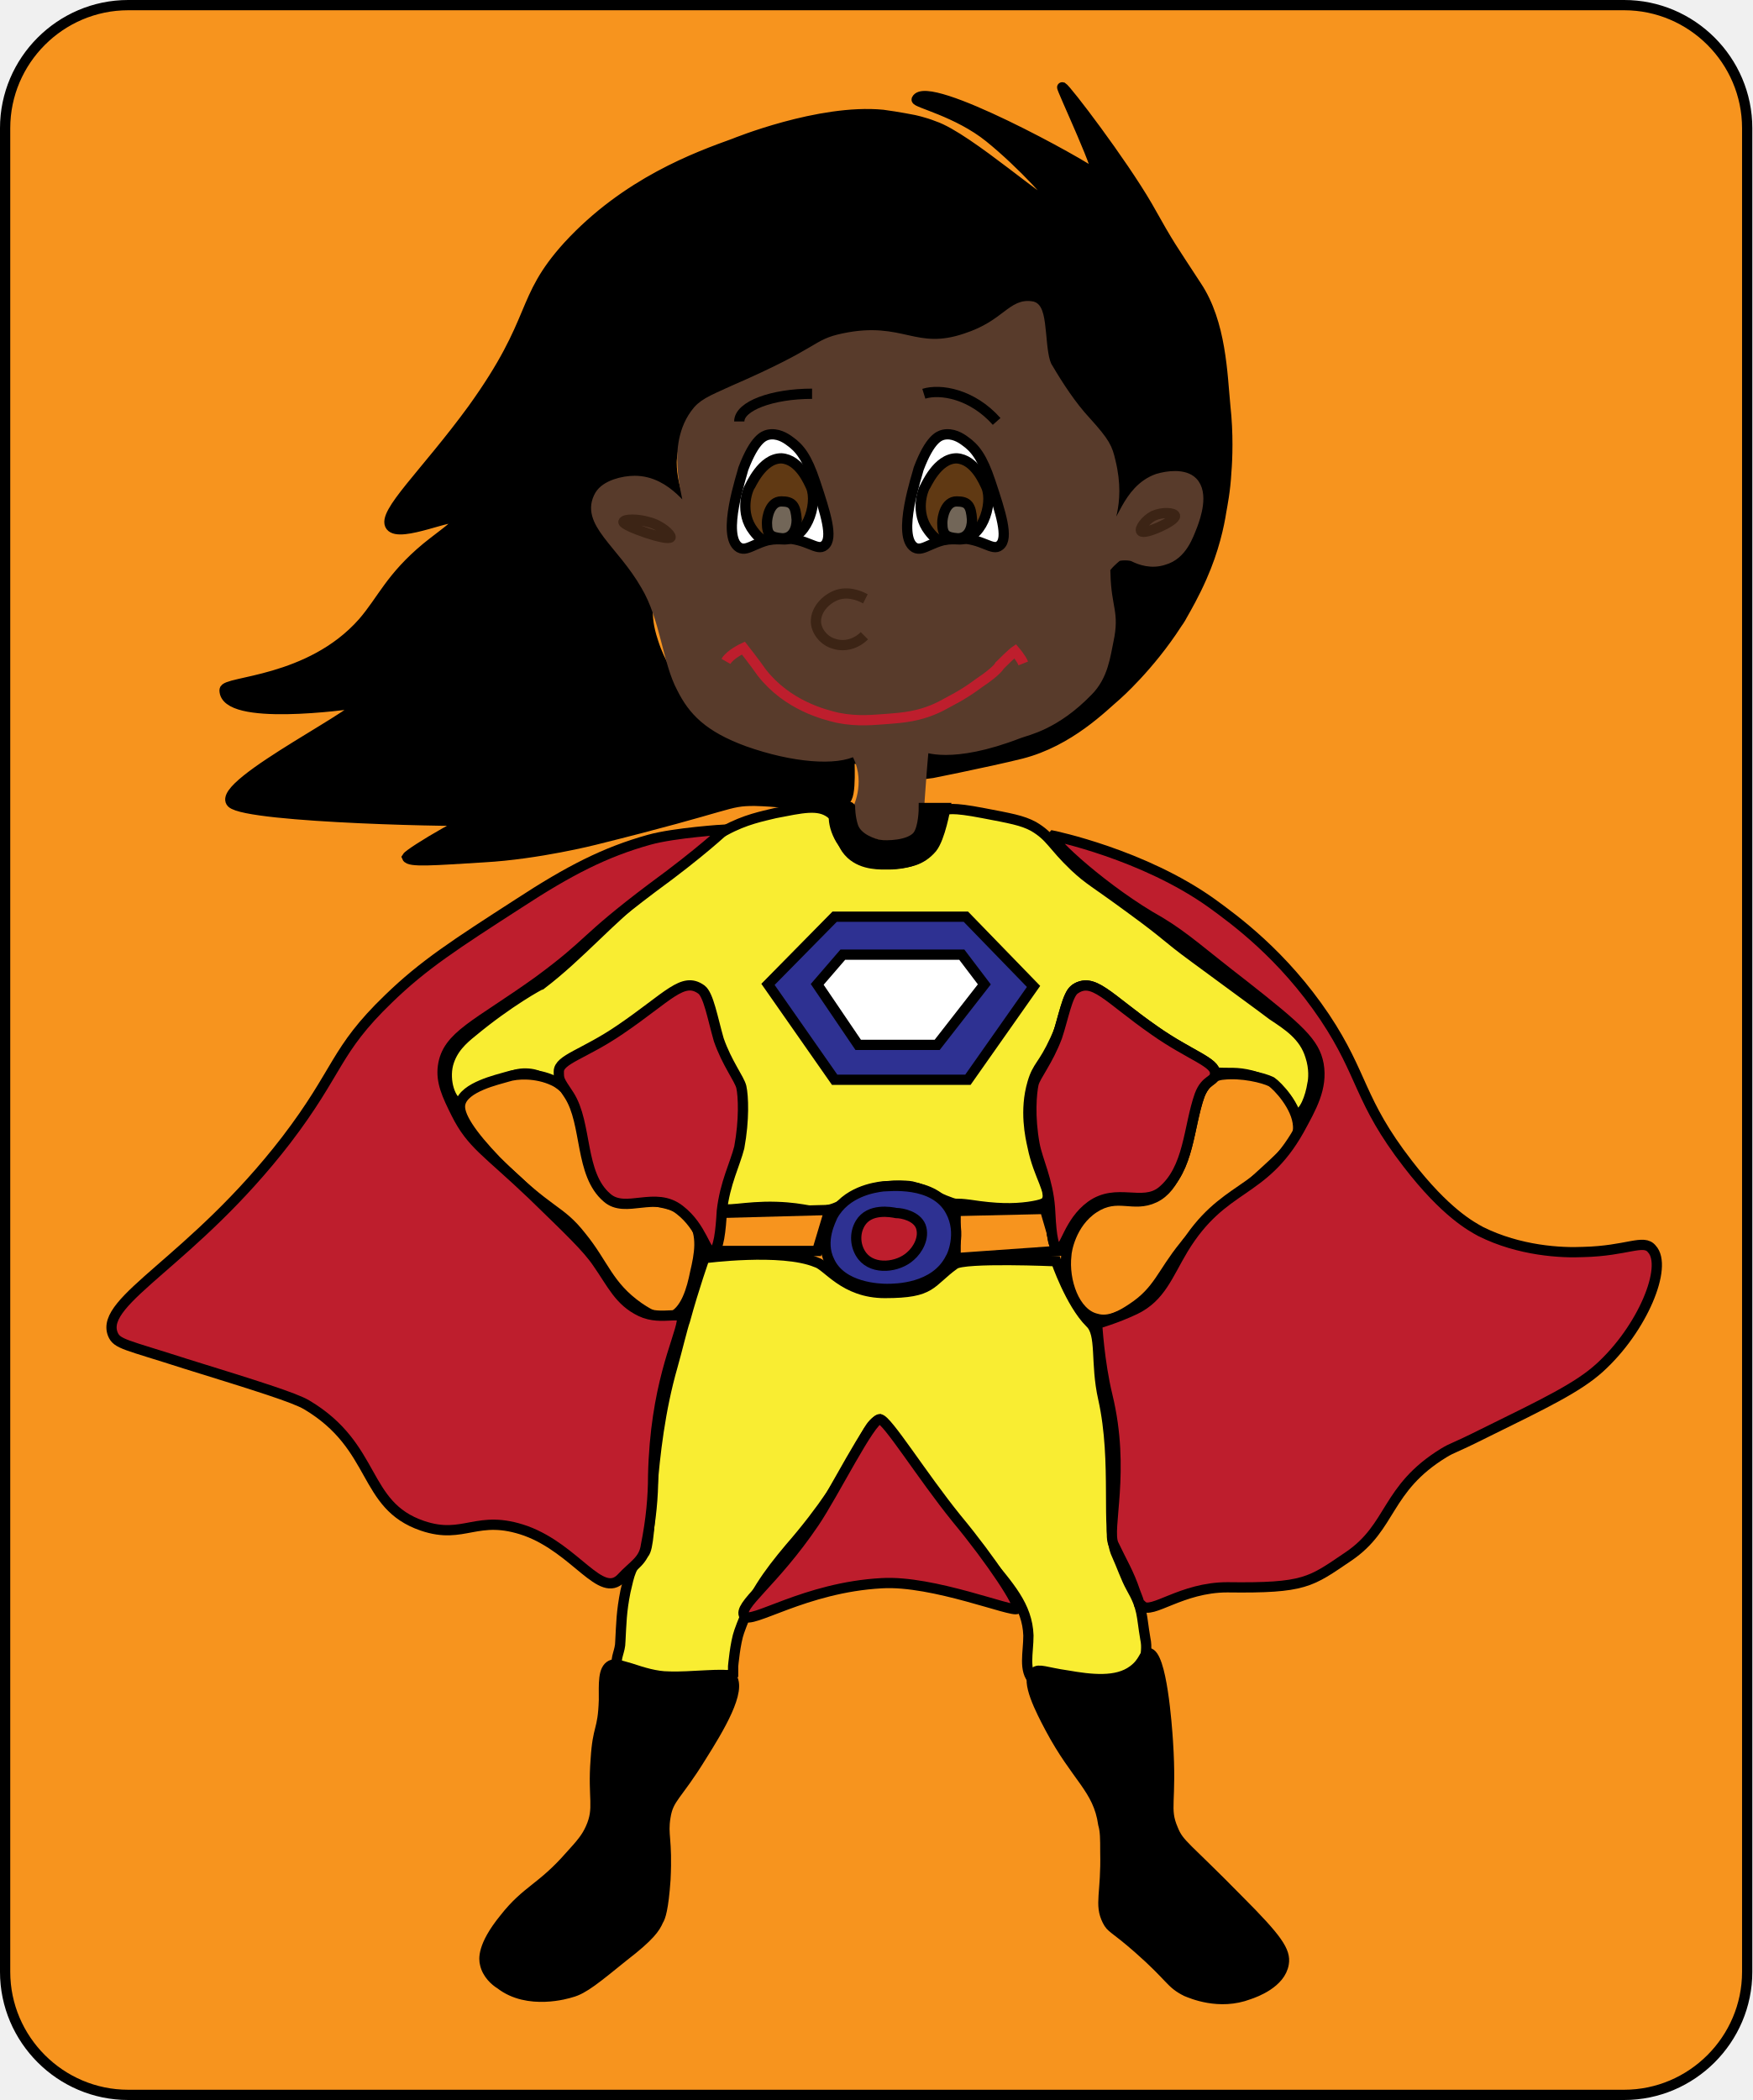
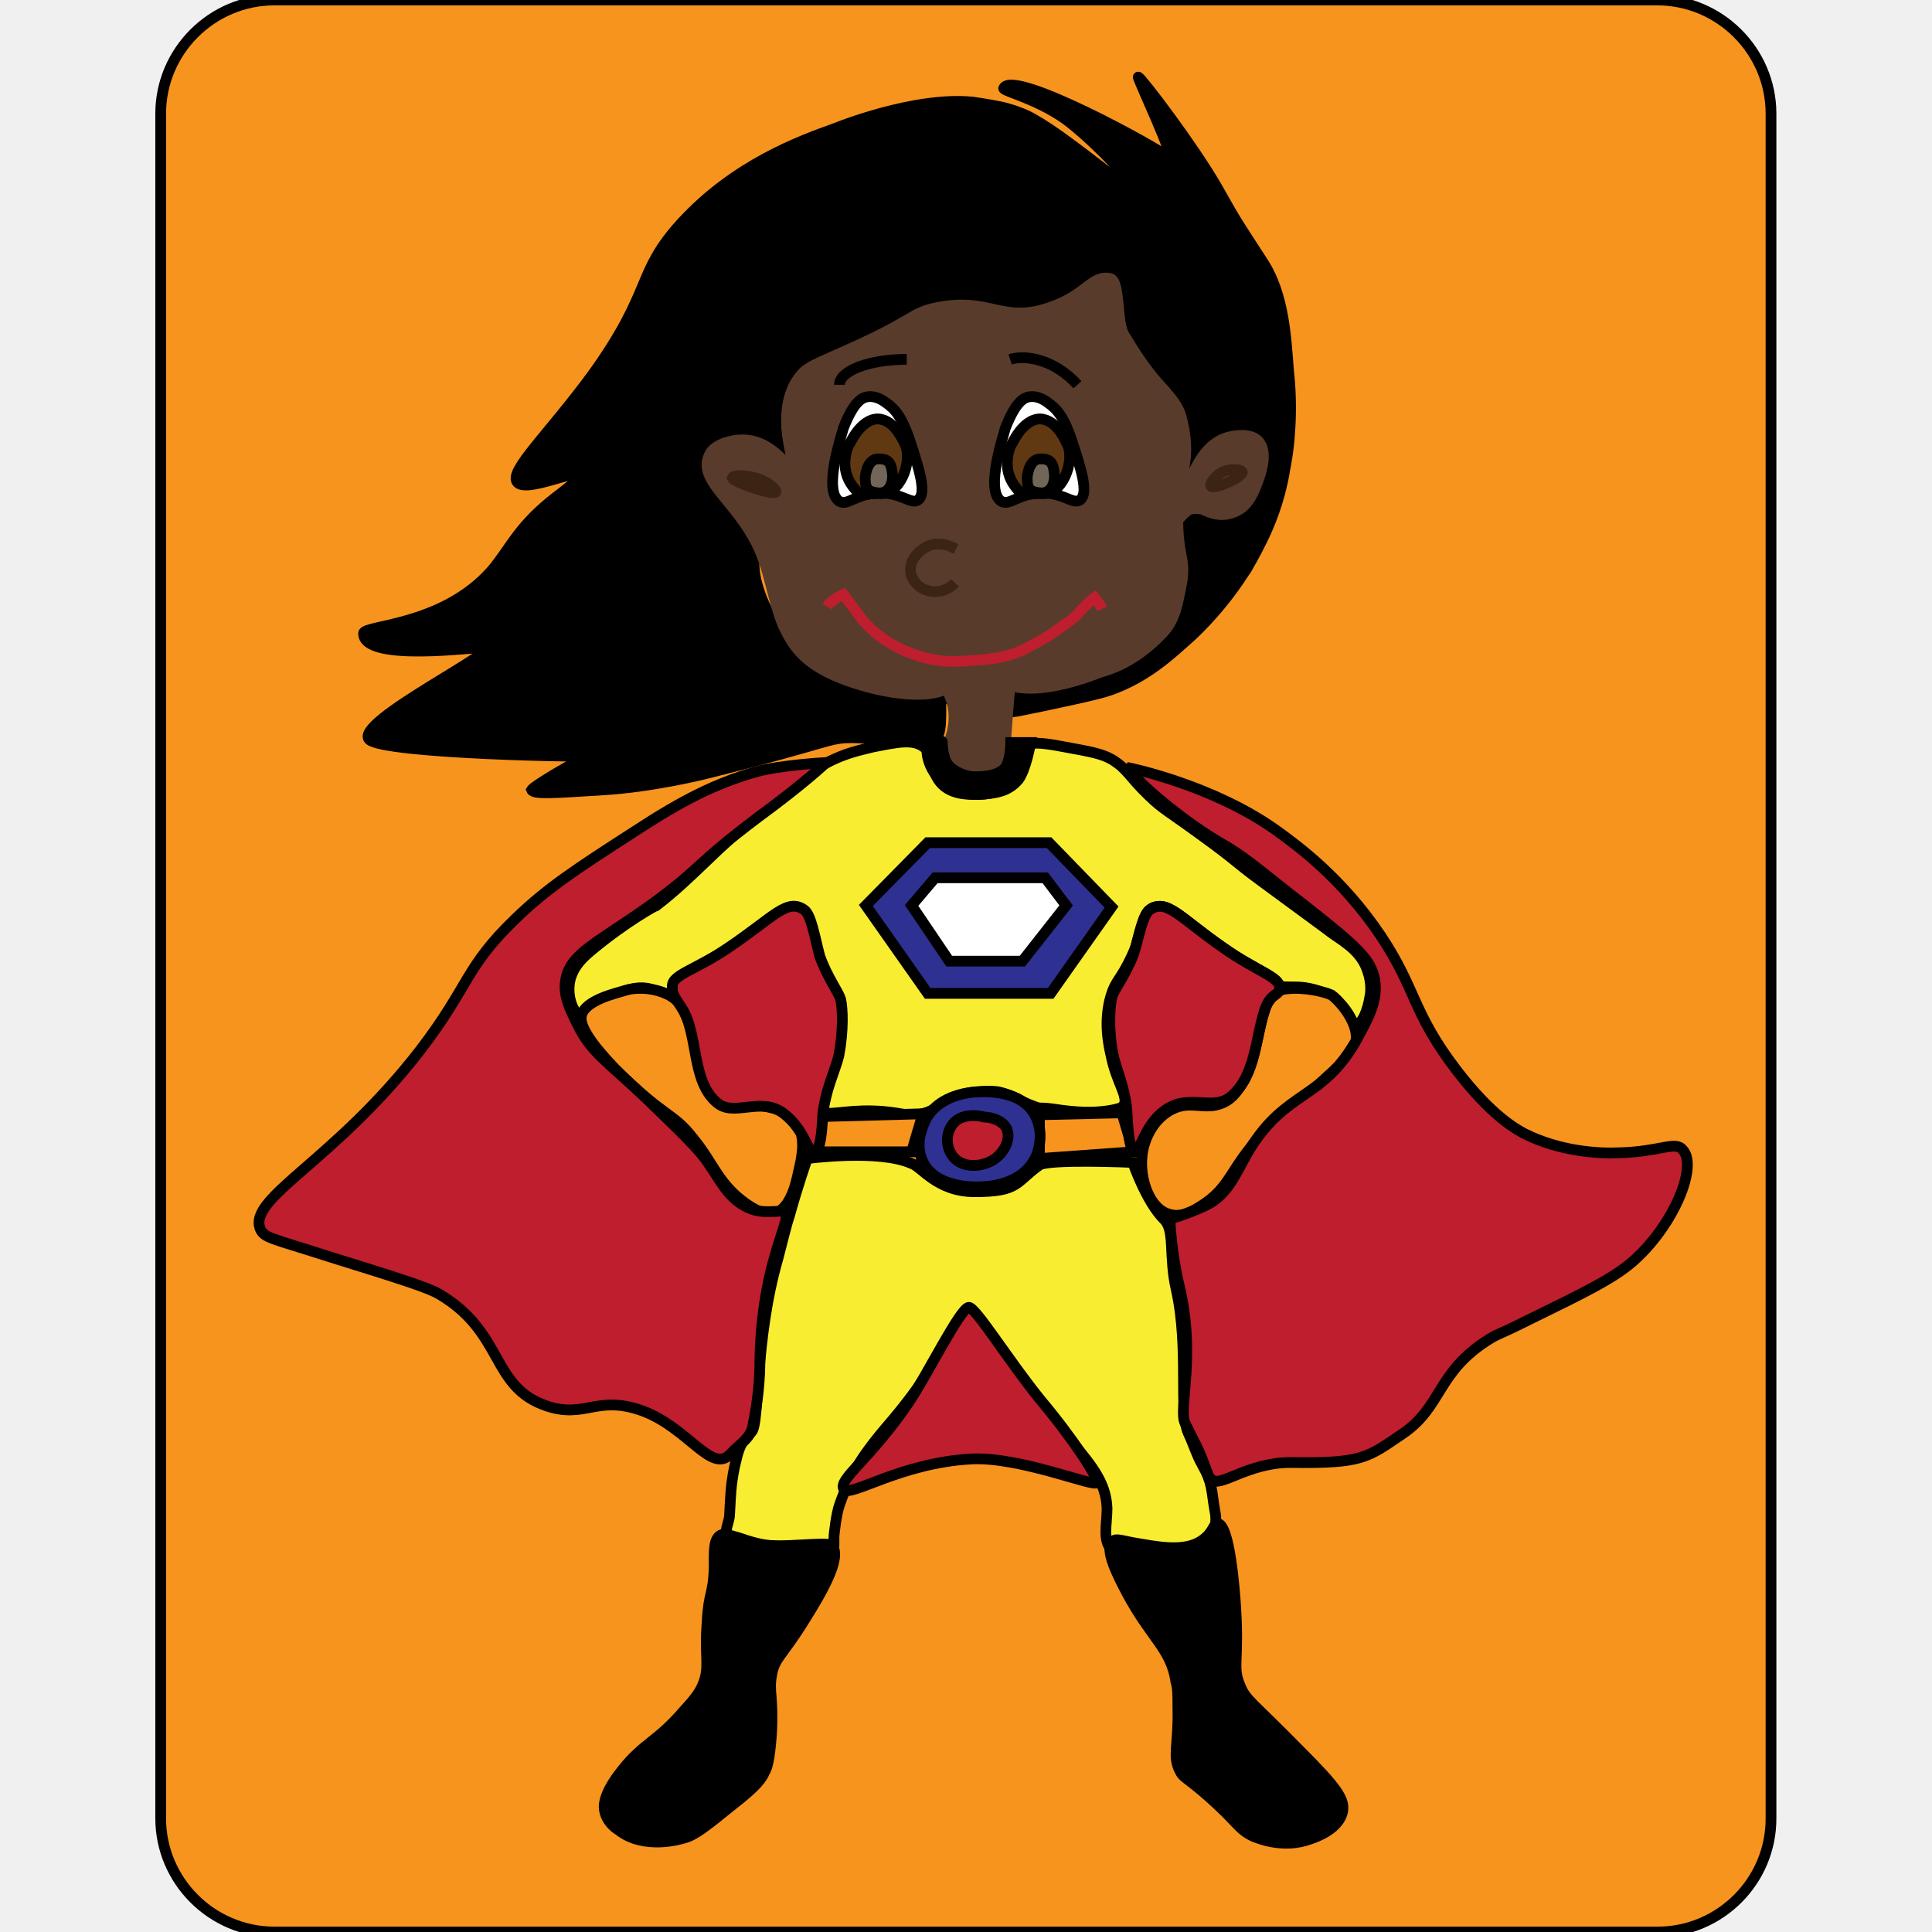
- <svg xmlns="http://www.w3.org/2000/svg" version="1.1" id="Layer_1" x="0px" y="0px" viewBox="0 0 170.9 204.8" enable-background="new 0 0 170.9 204.8" xml:space="preserve">
-   <path fill="#F7941E" stroke="#000000" stroke-miterlimit="10" d="M158.4,204.3H12.5c-6.6,0-12-5.4-12-12V12.5c0-6.6,5.4-12,12-12  h145.9c6.6,0,12,5.4,12,12v179.8C170.4,198.9,165,204.3,158.4,204.3z" />
-   <path stroke="#000000" stroke-miterlimit="10" d="M21.9,67.3c0-0.9,8.3-0.7,13.5-6.6c1.9-2.2,2.7-4.4,6.2-7.3  c1.6-1.3,3.3-2.4,3.1-2.8c-0.3-0.7-5.7,1.9-6.6,0.7c-0.9-1.2,3.4-5.1,8-11.4c6.4-8.9,4.5-10.6,9.3-15.9c5.7-6.2,12.6-8.7,16.2-10  c0,0,8.3-3.4,14.5-2.8c1.5,0.2,3,0.5,3,0.5c0,0,1,0.2,2,0.6c3.3,1.1,11.3,8.3,11.9,7.9c0.3-0.3-3.4-4.3-6.5-6.8  c-3.1-2.5-7.2-3.4-7.1-3.7c1-2.1,16.4,6.4,17.4,7.3c1.1,0.9-3.4-8.6-3.2-8.5c0.4,0.2,5.8,7.3,8.3,11.6c2.3,4.1,2.2,3.8,4.8,7.8  c2.4,3.6,2.5,8.6,2.8,11.7c0.3,2.7,0.2,5.2,0.1,6.4c-0.1,1.9-0.4,3.3-0.5,3.9c-0.2,1.3-0.7,3.7-1.9,6.4c-0.7,1.6-1.5,3-1.9,3.7  c0,0-0.2,0.4-0.5,0.8c-2.7,4.2-5.9,7-5.9,7c-1.3,1.1-4.6,4.5-9.3,5.7c-3.2,0.8-9.7,2.1-9.8,2.1c0,0,0.2-3.7,0.1-2  c0,0,16.3-2.2,18.4-10.1c0.9-3.4-1.1-9,1-9c1.2,0,1.9,1.1,3.8,0.2c3.1-1.4,5.3-6.4,3.5-8.1c-1-1-3.4-0.6-4.8,0.3  c-2.3,1.5-2.5,4.2-3.1,4.1c-0.8-0.1,0.6-4.6-1.7-8.3c-0.9-1.5-1.6-1.5-3.5-4.1c-1.1-1.6-1.7-2.5-2.1-3.8c-0.7-2.7,0.4-4.2-0.3-4.8  c-1-0.9-3.3,1.3-6.9,2.4c-5.1,1.6-6.1-1.1-11.8,0c-4,0.8-3.1,2.1-10.7,4.8c-1.4,0.5-2.9,1-4.1,2.4c-2,2.3-2.1,5.2-2.1,5.5  c0,2.7,1.3,4.7,1,4.8c-0.4,0.2-1.7-3.3-4.5-3.8c-1.3-0.2-3,0.2-3.8,1.4c-1,1.5-0.3,3.4,0,4.1c1.1,3,3.2,2.7,4.5,5.5  c0.9,2,0,2.5,1,5.5c0.7,2.2,1.8,3.7,2.4,4.5c0.9,1.2,2.1,2.9,4.1,4.1c1.5,1,3.2,1.3,6.6,2.1c0,0,1.5-0.2,6.1,0.6  c-0.2-1.1,0.2,2.9-0.3,3.9c-0.7,1.5-4.7,0.4-9,0.3c-2.8,0-1.9,0.4-15.6,3.8c0,0-5.5,1.4-10.8,1.7c0,0,0,0,0,0  c-4.9,0.3-7.3,0.5-7.5,0C40,83.1,46.9,79,46.5,80c-0.1,0.2-22.3-0.2-23.9-1.7c-1.8-1.8,14.5-9.7,12.1-9.7  C33.9,68.7,21.9,70.4,21.9,67.3z" />
-   <path fill="#583B2B" stroke="#583B2B" stroke-miterlimit="10" d="M89.5,80.8c0,0,0.3-5,0.6-8c0,0,2.6,1.3,9.3-1.3  c0.8-0.3,3.5-0.8,6.7-4.1c1.5-1.5,1.7-3.5,2-4.9c0.6-2.8-0.2-3.1-0.3-6.5c0,0-0.7-0.2,1.1-1.7c0.2-0.2,1.4-0.2,1.7,0  c0.6,0.3,1.7,0.7,2.9,0.3c1.8-0.5,2.4-2.4,2.8-3.4c0.3-0.8,1.1-3.1,0-4.2c-0.8-0.8-2.4-0.6-3.4-0.3c-3.1,1.1-3.5,5-4.5,4.8  c-0.8-0.1,1-2-0.1-6.5c-0.3-1.3-0.5-1.8-2.4-3.9c-1.4-1.5-2.7-3.5-3.7-5.2c-0.9-1.3-0.4-5.7-1.5-6c-2-0.4-2.5,1.8-6.5,3.1  c-5,1.7-6.2-1.2-11.9,0c-2.9,0.6-1.8,1.2-10.8,5.1c-2.2,1-3,1.3-3.7,2.3c-2.6,3.6-0.3,9-0.6,9.5c-0.3,0.4-2-3-5.3-3  c-1.1,0-2.8,0.4-3.4,1.4c-1.5,2.6,2.1,4.6,4.5,8.8c1.9,3.2,2.1,7.4,3.5,10c1.1,2.2,2.6,3.8,6.4,5.2c4.5,1.6,8.7,1.9,10.5,0.9  c0,0,0,0,0,0c1.7,2.8,0.3,5.6,0.3,5.6c0,0.3,0,0.9,0,1.6c0.4,0.3,1.1,0.8,2.1,1c0.3,0.1,0.6,0.1,1,0.1  C88.4,81.7,89.5,80.8,89.5,80.8z" />
-   <path fill="#F9ED32" stroke="#000000" stroke-miterlimit="10" d="M81,79.3c-1.2-0.9-2.8-0.5-5.4,0c-1.2,0.3-2.9,0.6-4.9,1.7  c-3,1.6-4.5,3.4-7.3,5.6c-3.9,3-6.8,6.5-10.6,9.4c-0.1,0-3.2,1.7-6.7,4.6c-1,0.8-2,1.7-2.4,3.2c-0.4,1.6,0.2,3.6,1.2,3.9  c0.6,0.2,1-0.6,2.9-1.7c1.3-0.8,2.4-1.4,3.7-1.3c1.4,0.1,1.5,0.8,2.5,0.8c1.9,0.1,4.3-3.3,5.8-4.3c1.3-0.9,3.2-1.3,5.3-3.3  c1-1,1.4-1.8,2-1.7c1,0.1,0.8,2.3,2.5,5.1c1.1,1.8,1.3,2,1.8,3.6c0.5,1.4,0.8,5.5,0,8.3c0,0-0.6,0.2-0.7,2.8l-0.4,1.7  c0.3,0.6,2.3-0.1,5.4,0c3.1,0.1,3.5,0.7,5.1,0.3c1.7-0.4,1.8-1.2,3.8-1.9c1.7-0.6,3.8-0.5,4.3-0.4c1.7,0.4,1.9,0.9,3.9,1.6  c0.6,0.2,0.3,0,1.8,0.2c2.6,0.4,4.2,0.4,5.7,0.2c1.4-0.2,1.6-0.4,1.7-0.5c0.7-0.9-0.7-2.4-1.3-5.4c-0.2-0.9-0.8-3.5,0-6.2  c0.5-1.7,1-1.6,2.2-4.2c1.6-3.5,1.2-4.6,2.2-5.1c1.2-0.5,3.3,1.1,7.4,4.4c3.4,2.6,4.3,3.7,6.2,3.9c1.1,0.1,1.9-0.1,3.4,0.3  c0.7,0.2,2.2,0.7,3.2,2c0.8,1,0.8,1.7,1.2,1.7c0.7,0,1.3-1.6,1.5-2.9c0.1-0.4,0.2-1.5-0.2-2.7c-0.6-2-2.2-3-3.7-4  c0,0-0.5-0.4-7.6-5.6c-3-2.2-2.4-2-6.1-4.7c-3.8-2.8-4.1-2.8-5.6-4.2c-2.2-2.1-2.3-2.9-4-3.9c-1.1-0.6-2.3-0.8-4.9-1.3  c-3.1-0.6-3.6-0.4-3.9-0.2c-1.1,0.8-0.2,2.3-1.3,3.7c-1.2,1.4-3.3,1.5-4,1.5c-0.8,0-2.5,0.1-3.7-1C81.5,81.9,82.3,80.3,81,79.3z" />
-   <polygon fill="#2E3192" stroke="#000000" stroke-miterlimit="10" points="81.4,89.4 74.9,96 81.4,105.3 94.4,105.3 100.8,96.2   94.2,89.4 " />
-   <polygon fill="#FFFFFF" stroke="#000000" stroke-miterlimit="10" points="79.7,96 83.7,101.9 91.4,101.9 96,96 93.8,93.1 82.2,93.1   " />
-   <path fill="#F7941E" stroke="#000000" stroke-miterlimit="10" d="M44.9,107.6c-0.3,1.1,1.1,3.1,3.5,5.6c5.3,5.3,6.1,4.6,8.3,7.4  c2.2,2.7,2.6,4.8,5.6,6.9c1.3,0.9,2.2,1.2,3,1c1.6-0.5,2.2-2.9,2.5-4.4c0.4-1.7,0.8-3.7-0.3-5.2c-0.9-1.2-2.3-1.5-3.4-1.7  c-2.3-0.5-2.9,0.3-4,0c-3.5-1-1.9-9.8-6.1-11.8c-1.7-0.8-3.6-0.7-4.5-0.4C48.5,105.3,45.3,106,44.9,107.6z" />
-   <path fill="#F7941E" stroke="#000000" stroke-miterlimit="10" d="M119.3,104.8c-4.1,0.3-2.5,10-6.7,12c-2.1,1-3.6-0.5-5.9,1  c-2.3,1.5-2.7,4.3-2.7,4.6c-0.3,2.5,0.8,5.7,2.9,6.2c1.3,0.4,2.6-0.4,3.5-1c2.6-1.7,2.9-3.4,5.1-6.1c0.9-1.2,0.7-0.7,7.9-7.3  c2.3-2.1,3.3-3.1,3.2-4.4c-0.1-1.9-2-3.9-2.6-4.3C123.2,105.1,121.1,104.6,119.3,104.8z" />
-   <path fill="#F7941E" stroke="#000000" stroke-miterlimit="10" d="M69.7,118.3c-0.3,1.2-0.7,2.5-1,3.7h11l1.2-4L69.7,118.3z" />
-   <polygon fill="#F7941E" stroke="#000000" stroke-miterlimit="10" points="93.2,118.1 93.2,122.7 103.1,122 101.9,117.9 " />
-   <path fill="#2E3192" stroke="#000000" stroke-miterlimit="10" d="M81.2,118.6c-0.1,0.3-1.3,2.4-0.3,4.4c1.2,2.6,4.9,2.7,5.6,2.7  c0.8,0,4.7,0,6.2-3c0.1-0.1,1.2-2.4,0-4.6c-1.6-3-6.1-2.4-6.6-2.4C85.3,115.8,82.5,116.2,81.2,118.6z" />
-   <path fill="#BE1E2D" stroke="#000000" stroke-miterlimit="10" d="M83.9,119.3c-0.6,1-0.5,2.3,0.2,3.2c1.1,1.4,3.5,1.1,4.7,0  c0.7-0.6,1.4-1.8,1-2.9c-0.4-1-1.8-1.3-2.4-1.3C86.9,118.2,84.8,117.8,83.9,119.3z" />
-   <path fill="#F9ED32" stroke="#000000" stroke-miterlimit="10" d="M68.7,122.7c0,0-1,2.8-1.9,6.1c-0.2,0.5-0.8,3-1.2,4.4  c-2.5,8.7-1.9,17.4-2.8,18.3c-1.3,1.2-1.4,2-1.8,3.7c-0.4,2-0.4,3.1-0.5,4.9c0,0.9-0.5,1.6-0.3,2.2c0.2,0.9,1.6,1.3,2.5,1.5  c0.5,0.2,2.8,0.5,4.6,0.4c1.9-0.1,4.2-1,4.2-1v-0.7c0,0,0.2-2.3,0.6-3.4c1.2-3.4,2.8-5.6,4.9-8.1c6.8-7.8,7.2-12,8.7-12.5  c0,0,2.8,4.2,10.4,13.4c2.3,2.8,4.1,4.7,4.2,7.6c0,1.7-0.5,3.4,0.5,4.4c0.2,0.2,0.6,0.5,3.2,0.7c4.6,0.3,6-0.6,6.4-0.8  c0.5-0.3,1.3-0.9,1.3-1.7c0-0.8,0.2-1.4,0-2.3c-0.4-2.3-0.2-2.9-1.4-5c-0.5-0.9-0.9-2.1-1.4-3.2c-1.1-2.3,0.1-8.9-1.3-15.2  c-0.8-3.5-0.1-6.3-1.3-7.4c-1.9-1.9-3.3-6-3.3-6s-9-0.4-9.9,0.3c-2.5,1.8-2.1,2.8-6.8,2.8c-4,0-5.6-2.7-6.7-3  C76.2,121.7,68.7,122.7,68.7,122.7z" />
-   <path stroke="#000000" stroke-miterlimit="10" d="M58.9,165.8c0-1.6-0.1-3,0.7-3.4c0.4-0.2,0.8,0,1.9,0.3c1.2,0.4,2.5,0.8,3.7,0.8  c2,0.1,5.8-0.4,6.1,0c1.1,1.3-1.2,5.1-2.9,7.8c-2.4,3.9-3.2,4-3.5,5.9c-0.3,1.8,0.2,2.1,0,6.1c-0.2,2.9-0.5,3.7-0.7,4  c-0.3,0.7-0.8,1.5-3.4,3.5c-2.6,2.1-3.9,3.2-5.1,3.5c-0.3,0.1-4.2,1.3-6.9-0.8c-0.5-0.3-1.3-1-1.5-2c-0.1-0.4-0.3-1.7,1.9-4.4  c2.2-2.8,3.6-2.9,6.4-6.1c1.1-1.2,1.6-1.8,2-2.7c0.9-2,0.2-2.9,0.5-6.7C58.3,168.3,58.8,168.9,58.9,165.8z" />
-   <path stroke="#000000" stroke-miterlimit="10" d="M102.4,168.5c-0.9-1.7-2.4-4.6-1.5-5.4c0.4-0.4,1.1,0,3.2,0.3  c2.3,0.4,4.8,0.7,6.4-0.5c1.1-0.8,1.1-1.7,1.5-1.7c1.3,0.1,1.8,7.1,1.9,8.6c0.4,6.1-0.4,6.5,0.5,8.6c0.6,1.5,1.2,1.6,6.4,6.9  c3.8,3.8,4.6,5,4.4,6.2c-0.3,1.9-2.8,2.8-3.4,3c-2.9,1.1-5.6-0.1-6.1-0.3c-1.6-0.8-1.4-1.3-4.7-4.2c-2.4-2.1-2.6-1.9-3-2.7  c-0.8-1.6-0.1-2.6-0.2-6.7c0-1.3,0-2-0.2-2.7C107.1,174.4,105,173.4,102.4,168.5z" />
-   <path fill="#BE1E2D" stroke="#000000" stroke-miterlimit="10" d="M102.7,81.5c0,0,8.8,1.8,15.5,6.6c2.2,1.6,6.9,5,11,11.1  c3.8,5.7,3.3,8.1,8.1,14.3c3.7,4.8,6.2,6.1,7.1,6.6c3.8,1.9,7.9,2.1,10,2c4.3-0.1,5.9-1.3,6.7-0.3c1.6,1.7-0.9,7.8-5.1,11.6  c-2.1,1.9-5.2,3.4-11.3,6.4c-3.2,1.6-2.9,1.3-3.9,1.9c-5.7,3.5-5,7.2-9.3,10.1c-3.7,2.5-4.2,3.1-11.8,3c-4.5,0-7.4,2.7-8.3,1.8  c-0.8-0.8,0.3,1.1-0.7-1.4c-0.6-1.8-1.3-2.9-2.1-4.6c-0.7-1.5,1.2-7.1-0.6-14.5c-0.8-3.3-1-7-1-7s1.8-0.5,3.7-1.4  c2.5-1.2,3.2-3.4,4.7-5.9c3.9-6.4,7.7-5.2,11.3-11.6c1.2-2.2,2.3-4.1,1.9-6.4c-0.4-2.1-1.8-3.4-7.4-7.8c-3.9-3-5.6-4.6-8.1-6.1  C107.9,87,102.3,81.9,102.7,81.5z" />
+ <svg xmlns="http://www.w3.org/2000/svg" version="1.1" id="Layer_1" x="0px" y="0px" viewBox="0 0 600 600" enable-background="new 0 0 600 600" xml:space="preserve">
  <g>
-     <path fill="#27AAE1" stroke="#000000" stroke-miterlimit="10" d="M104.8,96.5c1.8-1.3,3.2,0.8,7.8,4c3.4,2.4,6,3.1,5.9,4.2   c0,0.8-0.9,0.5-1.5,2.1c-1.1,3.1-1,7.2-3.7,9.4c-1.9,1.5-4.4-0.4-6.9,1.4c-2.2,1.6-2.5,4.3-3.2,4.2c-0.6-0.1-0.7-2.2-0.8-4   c-0.2-2.7-1.2-4.6-1.5-6.2c-0.5-2.7-0.3-5-0.1-5.9c0.2-0.8,1.4-2.2,2.3-4.6C103.7,99.3,104.1,97,104.8,96.5z" />
-   </g>
-   <path fill="#BE1E2D" stroke="#000000" stroke-miterlimit="10" d="M99.2,156.9c-0.4,0.4-8.2-2.8-13.2-2.5c-7.5,0.4-12.8,4.1-13.4,3.2  c-0.7-1,2.8-3.2,6.8-9.1c1.9-2.8,5.5-10.1,6.4-10.1c0.7,0,4.1,5.5,7.5,9.7C96.7,152.2,99.6,156.6,99.2,156.9z" />
-   <path fill="#BE1E2D" stroke="#000000" stroke-miterlimit="10" d="M60.6,153.9c-2,2.1-4.4-2.8-9.3-4.6c-4.8-1.7-6,0.9-10.1-0.5  c-5.9-2-4.4-7.7-11.3-11.8c-1.2-0.7-4.7-1.8-11.8-4c-5.9-1.9-6.7-1.9-7.1-2.9c-1.3-3.3,7.8-7.1,16.9-18.9c5.2-6.8,4.7-8.7,10-13.8  c3.4-3.3,6.5-5.3,12.7-9.3c4.9-3.2,8.4-5,12.7-6.2c2.5-0.7,7.4-1,7.4-1s-2.3,2.2-7.1,5.7c-6.9,5.2-5.8,5.2-11.1,9.1  c-6,4.3-8.9,5.3-9.3,8.3c-0.2,1.5,0.4,2.8,1.3,4.6c1.5,3,3,3.7,7.4,7.9c3.6,3.5,5.4,5.2,6.4,6.7c1.4,2,2.1,3.7,4.2,4.7  c2.1,1,4.3-0.3,4,1c-0.3,1.9-2.6,6.3-2.8,15c0,2.1-0.2,4.3-0.7,6.8C62.8,152.2,61.8,152.6,60.6,153.9z" />
-   <g>
-     <path fill="#BE1E2D" stroke="#000000" stroke-miterlimit="10" d="M104.8,96.5c1.8-1.3,3.2,0.8,7.8,4c3.4,2.4,6,3.1,5.9,4.2   c0,0.8-0.9,0.5-1.5,2.1c-1.1,3.1-1,7.2-3.7,9.4c-1.9,1.5-4.4-0.4-6.9,1.4c-2.2,1.6-2.5,4.3-3.2,4.2c-0.6-0.1-0.7-2.2-0.8-4   c-0.2-2.7-1.2-4.6-1.5-6.2c-0.5-2.7-0.3-5-0.1-5.9c0.2-0.8,1.4-2.2,2.3-4.6C103.7,99.3,104.1,97,104.8,96.5z" />
-   </g>
-   <g>
-     <path fill="#BE1E2D" stroke="#000000" stroke-miterlimit="10" d="M68.4,96.5c-1.8-1.3-3.2,0.7-7.9,3.9c-3.5,2.4-6,2.9-6,4.1   c0,0.8,0,0.8,1,2.3c1.8,2.8,1,7.7,3.7,10c1.8,1.6,4.7-0.7,7.1,1.2c2.2,1.7,2.5,4.2,3.2,4.1c0.6-0.1,0.8-2.2,0.9-4   c0.3-2.7,1.3-4.6,1.7-6.2c0.5-2.7,0.4-5,0.2-5.9c-0.2-0.8-1.4-2.3-2.2-4.6C69.5,99.3,69.1,97,68.4,96.5z" />
-   </g>
-   <path stroke="#000000" stroke-miterlimit="10" d="M81.5,79.1c0-0.1,0,0.3,0.8-0.1c0.7-0.4,0.6-0.3,0.6-0.3s0,1,0.3,1.9  c0.4,1.2,2,1.7,2.6,1.8c0.6,0.1,2.9,0.1,3.7-0.9c0.6-0.8,0.6-2.7,0.6-2.7h2.1c0,0-0.5,2.9-1.3,3.9c-1.1,1.3-2.4,1.4-3.3,1.5  c-0.9,0.1-2.8,0.3-4.4-1C81.6,82.1,81,79.7,81.5,79.1z" />
-   <path fill="none" stroke="#3C2415" stroke-miterlimit="10" d="M111.3,51.8c-0.2-0.2,0.4-1.1,1.2-1.5c0.9-0.4,2-0.3,2.1,0  C114.7,50.8,111.6,52.2,111.3,51.8z" />
-   <path fill="none" stroke="#3C2415" stroke-miterlimit="10" d="M65.4,52.4c0.1-0.2-0.9-1.2-2.2-1.5c-1-0.3-2.3-0.3-2.4,0  C60.8,51.3,65.1,52.8,65.4,52.4z" />
-   <g>
-     <path fill="#FFFFFF" stroke="#000000" stroke-miterlimit="10" d="M72.1,53.4c0.9,0.5,1.8-0.9,4.3-0.9c2.3,0,3.3,1.3,4,0.7   c0.9-0.7,0.1-3.2-0.9-6.2c-0.8-2.4-1.5-3.3-2.5-4c-0.4-0.3-1.2-0.8-2.1-0.6c-0.4,0.1-1.3,0.4-2.4,3.3   C72.4,46.2,70.3,52.3,72.1,53.4z" />
-     <path fill="#603913" stroke="#000000" stroke-miterlimit="10" d="M73.5,51.8c-1.4-1.8-0.6-4-0.4-4.3c0.1-0.1,1.2-2.8,3.1-2.8   c1.8,0.1,2.7,2.4,2.9,2.8c0.7,1.7-0.5,5.3-2.8,5.1C74.6,52.5,74.5,53.1,73.5,51.8z" />
-     <path fill="#726658" stroke="#000000" stroke-miterlimit="10" d="M76.3,52.5c-1.1-0.1-1.5-0.3-1.5-1.5c0-0.6,0.3-2.1,1.4-2.1   c1.1,0,1.4,0.4,1.5,1.8C77.7,51.6,77.3,52.5,76.3,52.5z" />
-   </g>
-   <path fill="none" stroke="#000000" stroke-miterlimit="10" d="M90.1,38.4c1.6-0.5,4.7,0,7.1,2.7" />
-   <path fill="none" stroke="#000000" stroke-miterlimit="10" d="M72.1,41.1c0-1.5,3.2-2.7,7.1-2.7" />
-   <line fill="none" stroke="#000000" stroke-miterlimit="10" x1="93.9" y1="40.7" x2="93.9" y2="40.7" />
-   <g>
-     <path fill="none" stroke="#3C2415" stroke-miterlimit="10" d="M84.4,58.4c-0.2-0.1-1.4-0.8-2.7-0.4c-1.2,0.4-2.3,1.6-2.1,2.9   c0.2,1,1,1.7,1.8,1.9c1,0.3,2.1,0,2.9-0.8" />
-   </g>
-   <path fill="none" stroke="#BE1E2D" stroke-miterlimit="10" d="M70.8,64.5c0.4-0.7,1.7-1.3,1.7-1.3s1.1,1.4,1.8,2.4  c2.5,3.2,6.1,4.1,7.4,4.4c2,0.4,3.5,0.2,5,0.1c1.2-0.1,3-0.2,5-1.2c1.1-0.6,2.2-1.1,3.8-2.3c1.8-1.2,2-1.7,2-1.7  c1.2-1.2,1.5-1.4,1.5-1.4s0.6,0.7,0.8,1.2" />
-   <g>
-     <path fill="#FFFFFF" stroke="#000000" stroke-miterlimit="10" d="M89.2,53.4c0.9,0.5,1.8-0.9,4.3-0.9c2.3,0,3.3,1.3,4,0.7   c0.9-0.7,0.1-3.2-0.9-6.2c-0.8-2.4-1.5-3.3-2.5-4c-0.4-0.3-1.2-0.8-2.1-0.6c-0.4,0.1-1.3,0.4-2.4,3.3   C89.5,46.2,87.4,52.3,89.2,53.4z" />
-     <path fill="#603913" stroke="#000000" stroke-miterlimit="10" d="M90.6,51.8c-1.4-1.8-0.6-4-0.4-4.3c0.1-0.1,1.2-2.8,3.1-2.8   c1.8,0.1,2.7,2.4,2.9,2.8c0.7,1.7-0.5,5.3-2.8,5.1C91.7,52.5,91.6,53.1,90.6,51.8z" />
-     <path fill="#726658" stroke="#000000" stroke-miterlimit="10" d="M93.4,52.5c-1.1-0.1-1.5-0.3-1.5-1.5c0-0.6,0.3-2.1,1.4-2.1   c1.1,0,1.4,0.4,1.5,1.8C94.8,51.6,94.4,52.5,93.4,52.5z" />
+     <path fill="#F7941E" stroke="#000000" stroke-width="3.336" stroke-miterlimit="10" d="M514.8,600H85.2   c-19.4,0-35.3-15.9-35.3-35.3V35.3C49.9,15.9,65.8,0,85.2,0h429.5c19.4,0,35.3,15.9,35.3,35.3v529.3   C550.1,584.1,534.2,600,514.8,600z" />
+     <path stroke="#000000" stroke-width="3.336" stroke-miterlimit="10" d="M112.9,196.7c0-2.6,24.4-2.1,39.7-19.4   c5.6-6.5,7.9-13,18.3-21.5c4.7-3.8,9.7-7.1,9.1-8.2c-0.9-2.1-16.8,5.6-19.4,2.1s10-15,23.6-33.6c18.8-26.2,13.2-31.2,27.4-46.8   c16.8-18.3,37.1-25.6,47.7-29.4c0,0,24.4-10,42.7-8.2c4.4,0.6,8.8,1.5,8.8,1.5s2.9,0.6,5.9,1.8c9.7,3.2,33.3,24.4,35,23.3   c0.9-0.9-10-12.7-19.1-20s-21.2-10-20.9-10.9c2.9-6.2,48.3,18.8,51.2,21.5c3.2,2.6-10-25.3-9.4-25c1.2,0.6,17.1,21.5,24.4,34.2   c6.8,12.1,6.5,11.2,14.1,23c7.1,10.6,7.4,25.3,8.2,34.4c0.9,7.9,0.6,15.3,0.3,18.8c-0.3,5.6-1.2,9.7-1.5,11.5   c-0.6,3.8-2.1,10.9-5.6,18.8c-2.1,4.7-4.4,8.8-5.6,10.9c0,0-0.6,1.2-1.5,2.4c-7.9,12.4-17.4,20.6-17.4,20.6   c-3.8,3.2-13.5,13.2-27.4,16.8c-9.4,2.4-28.6,6.2-28.9,6.2c0,0,0.6-10.9,0.3-5.9c0,0,48-6.5,54.2-29.7c2.6-10-3.2-26.5,2.9-26.5   c3.5,0,5.6,3.2,11.2,0.6c9.1-4.1,15.6-18.8,10.3-23.8c-2.9-2.9-10-1.8-14.1,0.9c-6.8,4.4-7.4,12.4-9.1,12.1   c-2.4-0.3,1.8-13.5-5-24.4c-2.6-4.4-4.7-4.4-10.3-12.1c-3.2-4.7-5-7.4-6.2-11.2c-2.1-7.9,1.2-12.4-0.9-14.1   c-2.9-2.6-9.7,3.8-20.3,7.1c-15,4.7-18-3.2-34.7,0c-11.8,2.4-9.1,6.2-31.5,14.1c-4.1,1.5-8.5,2.9-12.1,7.1   c-5.9,6.8-6.2,15.3-6.2,16.2c0,7.9,3.8,13.8,2.9,14.1c-1.2,0.6-5-9.7-13.2-11.2c-3.8-0.6-8.8,0.6-11.2,4.1c-2.9,4.4-0.9,10,0,12.1   c3.2,8.8,9.4,7.9,13.2,16.2c2.6,5.9,0,7.4,2.9,16.2c2.1,6.5,5.3,10.9,7.1,13.2c2.6,3.5,6.2,8.5,12.1,12.1c4.4,2.9,9.4,3.8,19.4,6.2   c0,0,4.4-0.6,18,1.8c-0.6-3.2,0.6,8.5-0.9,11.5c-2.1,4.4-13.8,1.2-26.5,0.9c-8.2,0-5.6,1.2-45.9,11.2c0,0-16.2,4.1-31.8,5l0,0   c-14.4,0.9-21.5,1.5-22.1,0c0.9-1.5,21.2-13.5,20-10.6c-0.3,0.6-65.7-0.6-70.4-5c-5.3-5.3,42.7-28.6,35.6-28.6   C148.2,200.8,112.9,205.8,112.9,196.7z" />
+     <path fill="#583B2B" stroke="#583B2B" stroke-width="3.336" stroke-miterlimit="10" d="M311.9,236.4c0,0,0.9-14.7,1.8-23.6   c0,0,7.7,3.8,27.4-3.8c2.4-0.9,10.3-2.4,19.7-12.1c4.4-4.4,5-10.3,5.9-14.4c1.8-8.2-0.6-9.1-0.9-19.1c0,0-2.1-0.6,3.2-5   c0.6-0.6,4.1-0.6,5,0c1.8,0.9,5,2.1,8.5,0.9c5.3-1.5,7.1-7.1,8.2-10c0.9-2.4,3.2-9.1,0-12.4c-2.4-2.4-7.1-1.8-10-0.9   c-9.1,3.2-10.3,14.7-13.2,14.1c-2.4-0.3,2.9-5.9-0.3-19.1c-0.9-3.8-1.5-5.3-7.1-11.5c-4.1-4.4-7.9-10.3-10.9-15.3   c-2.6-3.8-1.2-16.8-4.4-17.7c-5.9-1.2-7.4,5.3-19.1,9.1c-14.7,5-18.3-3.5-35,0c-8.5,1.8-5.3,3.5-31.8,15c-6.5,2.9-8.8,3.8-10.9,6.8   c-7.7,10.6-0.9,26.5-1.8,28c-0.9,1.2-5.9-8.8-15.6-8.8c-3.2,0-8.2,1.2-10,4.1c-4.4,7.7,6.2,13.5,13.2,25.9   c5.6,9.4,6.2,21.8,10.3,29.4c3.2,6.5,7.7,11.2,18.8,15.3c13.2,4.7,25.6,5.6,30.9,2.6l0,0c5,8.2,0.9,16.5,0.9,16.5   c0,0.9,0,2.6,0,4.7c1.2,0.9,3.2,2.4,6.2,2.9c0.9,0.3,1.8,0.3,2.9,0.3C308.7,239.1,311.9,236.4,311.9,236.4z" />
+     <path fill="#F9ED32" stroke="#000000" stroke-width="3.336" stroke-miterlimit="10" d="M286.9,232c-3.5-2.6-8.2-1.5-15.9,0   c-3.5,0.9-8.5,1.8-14.4,5c-8.8,4.7-13.2,10-21.5,16.5c-11.5,8.8-20,19.1-31.2,27.7c-0.3,0-9.4,5-19.7,13.5c-2.9,2.4-5.9,5-7.1,9.4   c-1.2,4.7,0.6,10.6,3.5,11.5c1.8,0.6,2.9-1.8,8.5-5c3.8-2.4,7.1-4.1,10.9-3.8c4.1,0.3,4.4,2.4,7.4,2.4c5.6,0.3,12.7-9.7,17.1-12.7   c3.8-2.6,9.4-3.8,15.6-9.7c2.9-2.9,4.1-5.3,5.9-5c2.9,0.3,2.4,6.8,7.4,15c3.2,5.3,3.8,5.9,5.3,10.6c1.5,4.1,2.4,16.2,0,24.4   c0,0-1.8,0.6-2.1,8.2l-1.2,5c0.9,1.8,6.8-0.3,15.9,0s10.3,2.1,15,0.9c5-1.2,5.3-3.5,11.2-5.6c5-1.8,11.2-1.5,12.7-1.2   c5,1.2,5.6,2.6,11.5,4.7c1.8,0.6,0.9,0,5.3,0.6c7.7,1.2,12.4,1.2,16.8,0.6c4.1-0.6,4.7-1.2,5-1.5c2.1-2.6-2.1-7.1-3.8-15.9   c-0.6-2.6-2.4-10.3,0-18.3c1.5-5,2.9-4.7,6.5-12.4c4.7-10.3,3.5-13.5,6.5-15c3.5-1.5,9.7,3.2,21.8,13c10,7.7,12.7,10.9,18.3,11.5   c3.2,0.3,5.6-0.3,10,0.9c2.1,0.6,6.5,2.1,9.4,5.9c2.4,2.9,2.4,5,3.5,5c2.1,0,3.8-4.7,4.4-8.5c0.3-1.2,0.6-4.4-0.6-7.9   c-1.8-5.9-6.5-8.8-10.9-11.8c0,0-1.5-1.2-22.4-16.5c-8.8-6.5-7.1-5.9-18-13.8c-11.2-8.2-12.1-8.2-16.5-12.4   c-6.5-6.2-6.8-8.5-11.8-11.5c-3.2-1.8-6.8-2.4-14.4-3.8c-9.1-1.8-10.6-1.2-11.5-0.6c-3.2,2.4-0.6,6.8-3.8,10.9   c-3.5,4.1-9.7,4.4-11.8,4.4c-2.4,0-7.4,0.3-10.9-2.9C288.4,239.6,290.7,234.9,286.9,232z" />
+     <polygon fill="#2E3192" stroke="#000000" stroke-width="3.336" stroke-miterlimit="10" points="288.1,261.7 268.9,281.2    288.1,308.5 326.3,308.5 345.2,281.7 325.8,261.7  " />
+     <polygon fill="#FFFFFF" stroke="#000000" stroke-width="3.336" stroke-miterlimit="10" points="283.1,281.2 294.8,298.5    317.5,298.5 331.1,281.2 324.6,272.6 290.4,272.6  " />
+     <path fill="#F7941E" stroke="#000000" stroke-width="3.336" stroke-miterlimit="10" d="M180.6,315.3c-0.9,3.2,3.2,9.1,10.3,16.5   c15.6,15.6,18,13.5,24.4,21.8c6.5,7.9,7.7,14.1,16.5,20.3c3.8,2.6,6.5,3.5,8.8,2.9c4.7-1.5,6.5-8.5,7.4-13c1.2-5,2.4-10.9-0.9-15.3   c-2.6-3.5-6.8-4.4-10-5c-6.8-1.5-8.5,0.9-11.8,0c-10.3-2.9-5.6-28.9-18-34.7c-5-2.4-10.6-2.1-13.2-1.2   C191.2,308.5,181.8,310.6,180.6,315.3z" />
+     <path fill="#F7941E" stroke="#000000" stroke-width="3.336" stroke-miterlimit="10" d="M399.7,307.1c-12.1,0.9-7.4,29.4-19.7,35.3   c-6.2,2.9-10.6-1.5-17.4,2.9c-6.8,4.4-7.9,12.7-7.9,13.5c-0.9,7.4,2.4,16.8,8.5,18.3c3.8,1.2,7.7-1.2,10.3-2.9c7.7-5,8.5-10,15-18   c2.6-3.5,2.1-2.1,23.3-21.5c6.8-6.2,9.7-9.1,9.4-13c-0.3-5.6-5.9-11.5-7.7-12.7C411.1,307.9,405,306.5,399.7,307.1z" />
+     <path fill="#F7941E" stroke="#000000" stroke-width="3.336" stroke-miterlimit="10" d="M253.6,346.8c-0.9,3.5-2.1,7.4-2.9,10.9   h32.4l3.5-11.8L253.6,346.8z" />
+     <polygon fill="#F7941E" stroke="#000000" stroke-width="3.336" stroke-miterlimit="10" points="322.8,346.2 322.8,359.8    352,357.7 348.4,345.6  " />
+     <path fill="#2E3192" stroke="#000000" stroke-width="3.336" stroke-miterlimit="10" d="M287.5,347.7c-0.3,0.9-3.8,7.1-0.9,13   c3.5,7.7,14.4,7.9,16.5,7.9c2.4,0,13.8,0,18.3-8.8c0.3-0.3,3.5-7.1,0-13.5c-4.7-8.8-18-7.1-19.4-7.1   C299.6,339.5,291.3,340.6,287.5,347.7z" />
+     <path fill="#BE1E2D" stroke="#000000" stroke-width="3.336" stroke-miterlimit="10" d="M295.4,349.8c-1.8,2.9-1.5,6.8,0.6,9.4   c3.2,4.1,10.3,3.2,13.8,0c2.1-1.8,4.1-5.3,2.9-8.5c-1.2-2.9-5.3-3.8-7.1-3.8C304.3,346.5,298.1,345.3,295.4,349.8z" />
+     <path fill="#F9ED32" stroke="#000000" stroke-width="3.336" stroke-miterlimit="10" d="M250.7,359.8c0,0-2.9,8.2-5.6,18   c-0.6,1.5-2.4,8.8-3.5,13c-7.4,25.6-5.6,51.2-8.2,53.9c-3.8,3.5-4.1,5.9-5.3,10.9c-1.2,5.9-1.2,9.1-1.5,14.4c0,2.6-1.5,4.7-0.9,6.5   c0.6,2.6,4.7,3.8,7.4,4.4c1.5,0.6,8.2,1.5,13.5,1.2c5.6-0.3,12.4-2.9,12.4-2.9v-2.1c0,0,0.6-6.8,1.8-10c3.5-10,8.2-16.5,14.4-23.8   c20-23,21.2-35.3,25.6-36.8c0,0,8.2,12.4,30.6,39.5c6.8,8.2,12.1,13.8,12.4,22.4c0,5-1.5,10,1.5,13c0.6,0.6,1.8,1.5,9.4,2.1   c13.5,0.9,17.7-1.8,18.8-2.4c1.5-0.9,3.8-2.6,3.8-5s0.6-4.1,0-6.8c-1.2-6.8-0.6-8.5-4.1-14.7c-1.5-2.6-2.6-6.2-4.1-9.4   c-3.2-6.8,0.3-26.2-3.8-44.7c-2.4-10.3-0.3-18.5-3.8-21.8c-5.6-5.6-9.7-17.7-9.7-17.7s-26.5-1.2-29.1,0.9c-7.4,5.3-6.2,8.2-20,8.2   c-11.8,0-16.5-7.9-19.7-8.8C272.8,356.8,250.7,359.8,250.7,359.8z" />
+     <path stroke="#000000" stroke-width="3.336" stroke-miterlimit="10" d="M221.8,486.7c0-4.7-0.3-8.8,2.1-10c1.2-0.6,2.4,0,5.6,0.9   c3.5,1.2,7.4,2.4,10.9,2.4c5.9,0.3,17.1-1.2,18,0c3.2,3.8-3.5,15-8.5,23c-7.1,11.5-9.4,11.8-10.3,17.4c-0.9,5.3,0.6,6.2,0,18   c-0.6,8.5-1.5,10.9-2.1,11.8c-0.9,2.1-2.4,4.4-10,10.3c-7.7,6.2-11.5,9.4-15,10.3c-0.9,0.3-12.4,3.8-20.3-2.4   c-1.5-0.9-3.8-2.9-4.4-5.9c-0.3-1.2-0.9-5,5.6-13c6.5-8.2,10.6-8.5,18.8-18c3.2-3.5,4.7-5.3,5.9-7.9c2.6-5.9,0.6-8.5,1.5-19.7   C220.1,494,221.5,495.8,221.8,486.7z" />
+     <path stroke="#000000" stroke-width="3.336" stroke-miterlimit="10" d="M349.9,494.6c-2.6-5-7.1-13.5-4.4-15.9   c1.2-1.2,3.2,0,9.4,0.9c6.8,1.2,14.1,2.1,18.8-1.5c3.2-2.4,3.2-5,4.4-5c3.8,0.3,5.3,20.9,5.6,25.3c1.2,18-1.2,19.1,1.5,25.3   c1.8,4.4,3.5,4.7,18.8,20.3c11.2,11.2,13.5,14.7,13,18.3c-0.9,5.6-8.2,8.2-10,8.8c-8.5,3.2-16.5-0.3-18-0.9   c-4.7-2.4-4.1-3.8-13.8-12.4c-7.1-6.2-7.7-5.6-8.8-7.9c-2.4-4.7-0.3-7.7-0.6-19.7c0-3.8,0-5.9-0.6-7.9   C363.7,512,357.6,509,349.9,494.6z" />
+     <path fill="#BE1E2D" stroke="#000000" stroke-width="3.336" stroke-miterlimit="10" d="M350.8,238.5c0,0,25.9,5.3,45.6,19.4   c6.5,4.7,20.3,14.7,32.4,32.7c11.2,16.8,9.7,23.8,23.8,42.1c10.9,14.1,18.3,18,20.9,19.4c11.2,5.6,23.3,6.2,29.4,5.9   c12.7-0.3,17.4-3.8,19.7-0.9c4.7,5-2.6,23-15,34.2c-6.2,5.6-15.3,10-33.3,18.8c-9.4,4.7-8.5,3.8-11.5,5.6   c-16.8,10.3-14.7,21.2-27.4,29.7c-10.9,7.4-12.4,9.1-34.7,8.8c-13.2,0-21.8,7.9-24.4,5.3c-2.4-2.4,0.9,3.2-2.1-4.1   c-1.8-5.3-3.8-8.5-6.2-13.5c-2.1-4.4,3.5-20.9-1.8-42.7c-2.4-9.7-2.9-20.6-2.9-20.6s5.3-1.5,10.9-4.1c7.4-3.5,9.4-10,13.8-17.4   c11.5-18.8,22.7-15.3,33.3-34.2c3.5-6.5,6.8-12.1,5.6-18.8c-1.2-6.2-5.3-10-21.8-23c-11.5-8.8-16.5-13.5-23.8-18   C366.1,254.7,349.6,239.6,350.8,238.5z" />
+     <g>
+       <path fill="#27AAE1" stroke="#000000" stroke-width="3.336" stroke-miterlimit="10" d="M357,282.6c5.3-3.8,9.4,2.4,23,11.8    c10,7.1,17.7,9.1,17.4,12.4c0,2.4-2.6,1.5-4.4,6.2c-3.2,9.1-2.9,21.2-10.9,27.7c-5.6,4.4-13-1.2-20.3,4.1    c-6.5,4.7-7.4,12.7-9.4,12.4c-1.8-0.3-2.1-6.5-2.4-11.8c-0.6-7.9-3.5-13.5-4.4-18.3c-1.5-7.9-0.9-14.7-0.3-17.4    c0.6-2.4,4.1-6.5,6.8-13.5C353.7,290.9,354.9,284.1,357,282.6z" />
+     </g>
+     <path fill="#BE1E2D" stroke="#000000" stroke-width="3.336" stroke-miterlimit="10" d="M340.5,460.5c-1.2,1.2-24.1-8.2-38.9-7.4   c-22.1,1.2-37.7,12.1-39.5,9.4c-2.1-2.9,8.2-9.4,20-26.8c5.6-8.2,16.2-29.7,18.8-29.7c2.1,0,12.1,16.2,22.1,28.6   C333.1,446.6,341.7,459.6,340.5,460.5z" />
+     <path fill="#BE1E2D" stroke="#000000" stroke-width="3.336" stroke-miterlimit="10" d="M226.8,451.6c-5.9,6.2-13-8.2-27.4-13.5   c-14.1-5-17.7,2.6-29.7-1.5c-17.4-5.9-13-22.7-33.3-34.7c-3.5-2.1-13.8-5.3-34.7-11.8c-17.4-5.6-19.7-5.6-20.9-8.5   c-3.8-9.7,23-20.9,49.8-55.6c15.3-20,13.8-25.6,29.4-40.6c10-9.7,19.1-15.6,37.4-27.4c14.4-9.4,24.7-14.7,37.4-18.3   c7.4-2.1,21.8-2.9,21.8-2.9s-6.8,6.5-20.9,16.8c-20.3,15.3-17.1,15.3-32.7,26.8c-17.7,12.7-26.2,15.6-27.4,24.4   c-0.6,4.4,1.2,8.2,3.8,13.5c4.4,8.8,8.8,10.9,21.8,23.3c10.6,10.3,15.9,15.3,18.8,19.7c4.1,5.9,6.2,10.9,12.4,13.8   c6.2,2.9,12.7-0.9,11.8,2.9c-0.9,5.6-7.7,18.5-8.2,44.2c0,6.2-0.6,12.7-2.1,20C233.3,446.6,230.4,447.8,226.8,451.6z" />
+     <g>
+       <path fill="#BE1E2D" stroke="#000000" stroke-width="3.336" stroke-miterlimit="10" d="M357,282.6c5.3-3.8,9.4,2.4,23,11.8    c10,7.1,17.7,9.1,17.4,12.4c0,2.4-2.6,1.5-4.4,6.2c-3.2,9.1-2.9,21.2-10.9,27.7c-5.6,4.4-13-1.2-20.3,4.1    c-6.5,4.7-7.4,12.7-9.4,12.4c-1.8-0.3-2.1-6.5-2.4-11.8c-0.6-7.9-3.5-13.5-4.4-18.3c-1.5-7.9-0.9-14.7-0.3-17.4    c0.6-2.4,4.1-6.5,6.8-13.5C353.7,290.9,354.9,284.1,357,282.6z" />
+     </g>
+     <g>
+       <path fill="#BE1E2D" stroke="#000000" stroke-width="3.336" stroke-miterlimit="10" d="M249.8,282.6c-5.3-3.8-9.4,2.1-23.3,11.5    c-10.3,7.1-17.7,8.5-17.7,12.1c0,2.4,0,2.4,2.9,6.8c5.3,8.2,2.9,22.7,10.9,29.4c5.3,4.7,13.8-2.1,20.9,3.5    c6.5,5,7.4,12.4,9.4,12.1c1.8-0.3,2.4-6.5,2.6-11.8c0.9-7.9,3.8-13.5,5-18.3c1.5-7.9,1.2-14.7,0.6-17.4c-0.6-2.4-4.1-6.8-6.5-13.5    C253,290.9,251.9,284.1,249.8,282.6z" />
+     </g>
+     <path stroke="#000000" stroke-width="3.336" stroke-miterlimit="10" d="M288.4,231.4c0-0.3,0,0.9,2.4-0.3c2.1-1.2,1.8-0.9,1.8-0.9   s0,2.9,0.9,5.6c1.2,3.5,5.9,5,7.7,5.3c1.8,0.3,8.5,0.3,10.9-2.6c1.8-2.4,1.8-7.9,1.8-7.9h6.2c0,0-1.5,8.5-3.8,11.5   c-3.2,3.8-7.1,4.1-9.7,4.4s-8.2,0.9-13-2.9C288.7,240.2,286.9,233.2,288.4,231.4z" />
+     <path fill="none" stroke="#3C2415" stroke-width="3.336" stroke-miterlimit="10" d="M376.1,151c-0.6-0.6,1.2-3.2,3.5-4.4   c2.6-1.2,5.9-0.9,6.2,0C386.1,148.1,377,152.2,376.1,151z" />
+     <path fill="none" stroke="#3C2415" stroke-width="3.336" stroke-miterlimit="10" d="M241,152.8c0.3-0.6-2.6-3.5-6.5-4.4   c-2.9-0.9-6.8-0.9-7.1,0C227.4,149.6,240.1,154,241,152.8z" />
+     <g>
+       <path fill="#FFFFFF" stroke="#000000" stroke-width="3.336" stroke-miterlimit="10" d="M260.7,155.7c2.6,1.5,5.3-2.6,12.7-2.6    c6.8,0,9.7,3.8,11.8,2.1c2.6-2.1,0.3-9.4-2.6-18.3c-2.4-7.1-4.4-9.7-7.4-11.8c-1.2-0.9-3.5-2.4-6.2-1.8c-1.2,0.3-3.8,1.2-7.1,9.7    C261.6,134.5,255.4,152.5,260.7,155.7z" />
+       <path fill="#603913" stroke="#000000" stroke-width="3.336" stroke-miterlimit="10" d="M264.8,151c-4.1-5.3-1.8-11.8-1.2-12.7    c0.3-0.3,3.5-8.2,9.1-8.2c5.3,0.3,7.9,7.1,8.5,8.2c2.1,5-1.5,15.6-8.2,15C268.1,153.1,267.8,154.9,264.8,151z" />
+       <path fill="#726658" stroke="#000000" stroke-width="3.336" stroke-miterlimit="10" d="M273.1,153.1c-3.2-0.3-4.4-0.9-4.4-4.4    c0-1.8,0.9-6.2,4.1-6.2s4.1,1.2,4.4,5.3C277.2,150.4,276,153.1,273.1,153.1z" />
+     </g>
+     <path fill="none" stroke="#000000" stroke-width="3.336" stroke-miterlimit="10" d="M313.7,111.6c4.7-1.5,13.8,0,20.9,7.9" />
+     <path fill="none" stroke="#000000" stroke-width="3.336" stroke-miterlimit="10" d="M260.7,119.5c0-4.4,9.4-7.9,20.9-7.9" />
+     <line fill="none" stroke="#000000" stroke-width="3.336" stroke-miterlimit="10" x1="324.9" y1="118.4" x2="324.9" y2="118.4" />
+     <g>
+       <path fill="none" stroke="#3C2415" stroke-width="3.336" stroke-miterlimit="10" d="M296.9,170.5c-0.6-0.3-4.1-2.4-7.9-1.2    c-3.5,1.2-6.8,4.7-6.2,8.5c0.6,2.9,2.9,5,5.3,5.6c2.9,0.9,6.2,0,8.5-2.4" />
+     </g>
+     <path fill="none" stroke="#BE1E2D" stroke-width="3.336" stroke-miterlimit="10" d="M256.9,188.4c1.2-2.1,5-3.8,5-3.8   s3.2,4.1,5.3,7.1c7.4,9.4,18,12.1,21.8,13c5.9,1.2,10.3,0.6,14.7,0.3c3.5-0.3,8.8-0.6,14.7-3.5c3.2-1.8,6.5-3.2,11.2-6.8   c5.3-3.5,5.9-5,5.9-5c3.5-3.5,4.4-4.1,4.4-4.1s1.8,2.1,2.4,3.5" />
+     <g>
+       <path fill="#FFFFFF" stroke="#000000" stroke-width="3.336" stroke-miterlimit="10" d="M311,155.7c2.6,1.5,5.3-2.6,12.7-2.6    c6.8,0,9.7,3.8,11.8,2.1c2.6-2.1,0.3-9.4-2.6-18.3c-2.4-7.1-4.4-9.7-7.4-11.8c-1.2-0.9-3.5-2.4-6.2-1.8c-1.2,0.3-3.8,1.2-7.1,9.7    C311.9,134.5,305.7,152.5,311,155.7z" />
+       <path fill="#603913" stroke="#000000" stroke-width="3.336" stroke-miterlimit="10" d="M315.2,151c-4.1-5.3-1.8-11.8-1.2-12.7    c0.3-0.3,3.5-8.2,9.1-8.2c5.3,0.3,7.9,7.1,8.5,8.2c2.1,5-1.5,15.6-8.2,15C318.4,153.1,318.1,154.9,315.2,151z" />
+       <path fill="#726658" stroke="#000000" stroke-width="3.336" stroke-miterlimit="10" d="M323.4,153.1c-3.2-0.3-4.4-0.9-4.4-4.4    c0-1.8,0.9-6.2,4.1-6.2s4.1,1.2,4.4,5.3C327.5,150.4,326.3,153.1,323.4,153.1z" />
+     </g>
  </g>
</svg>
